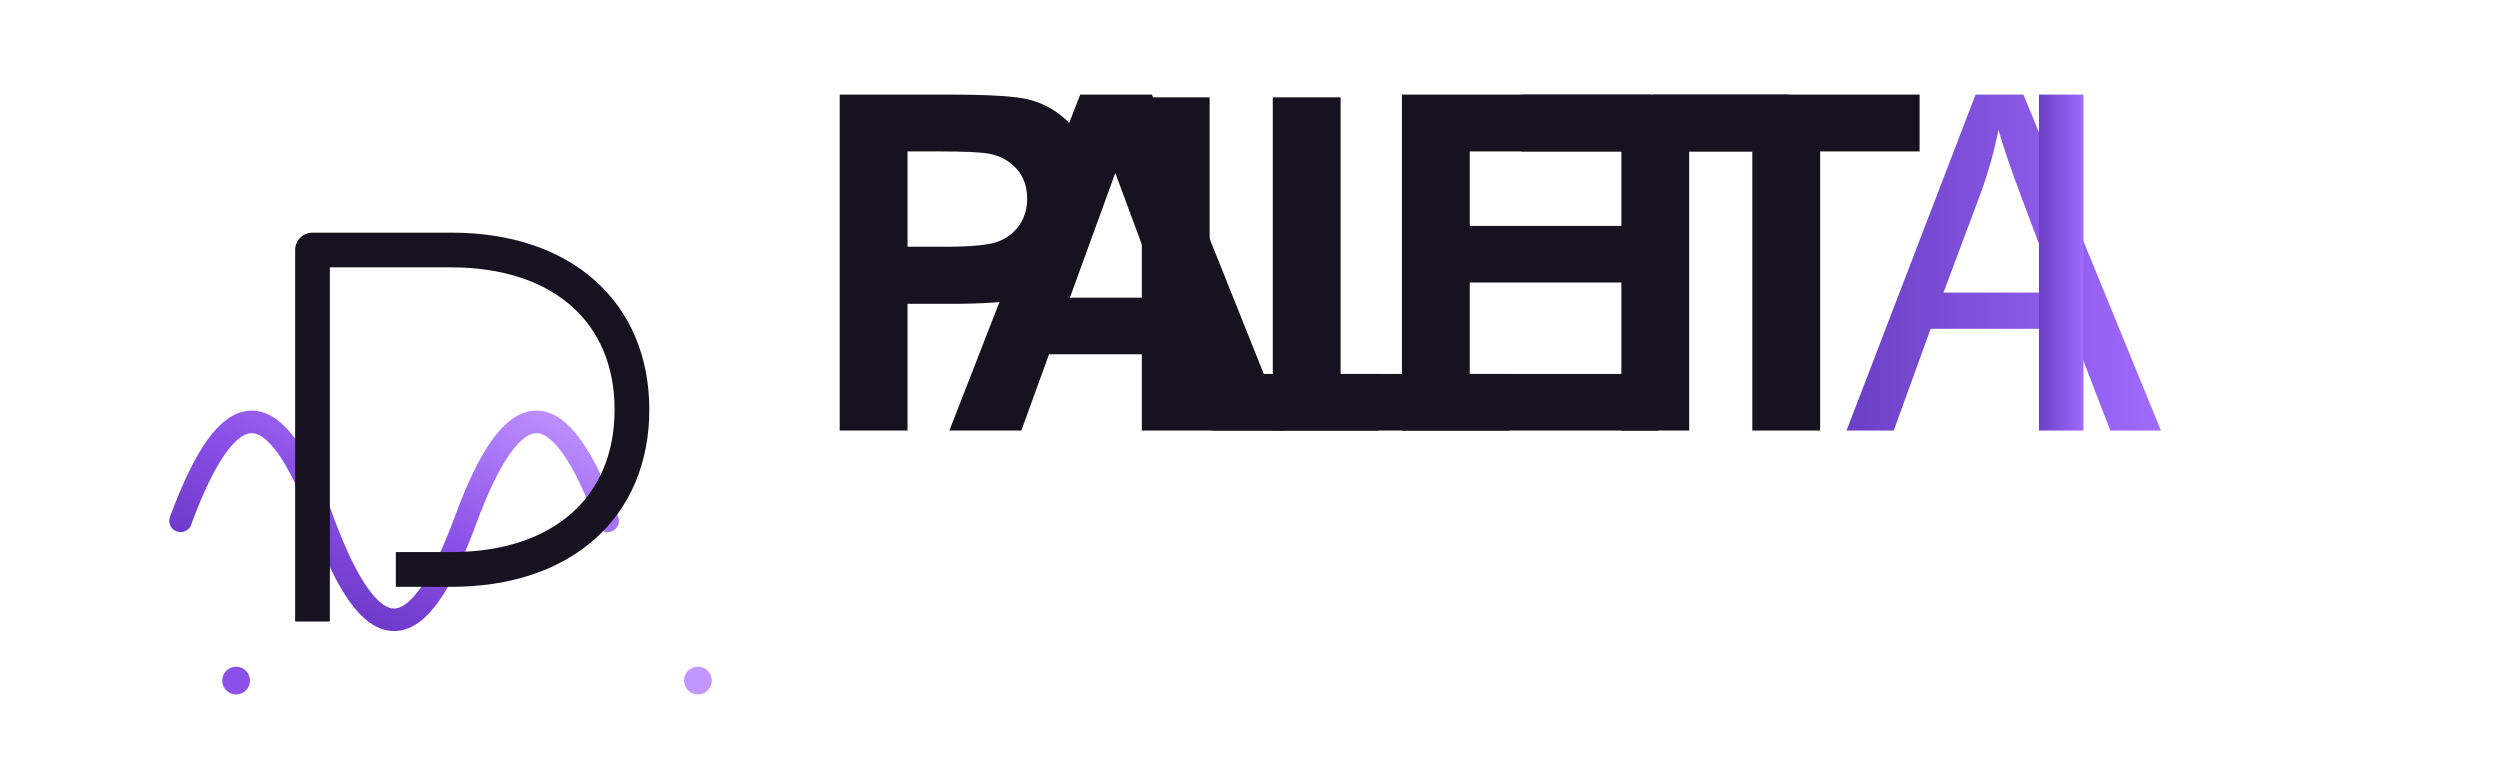
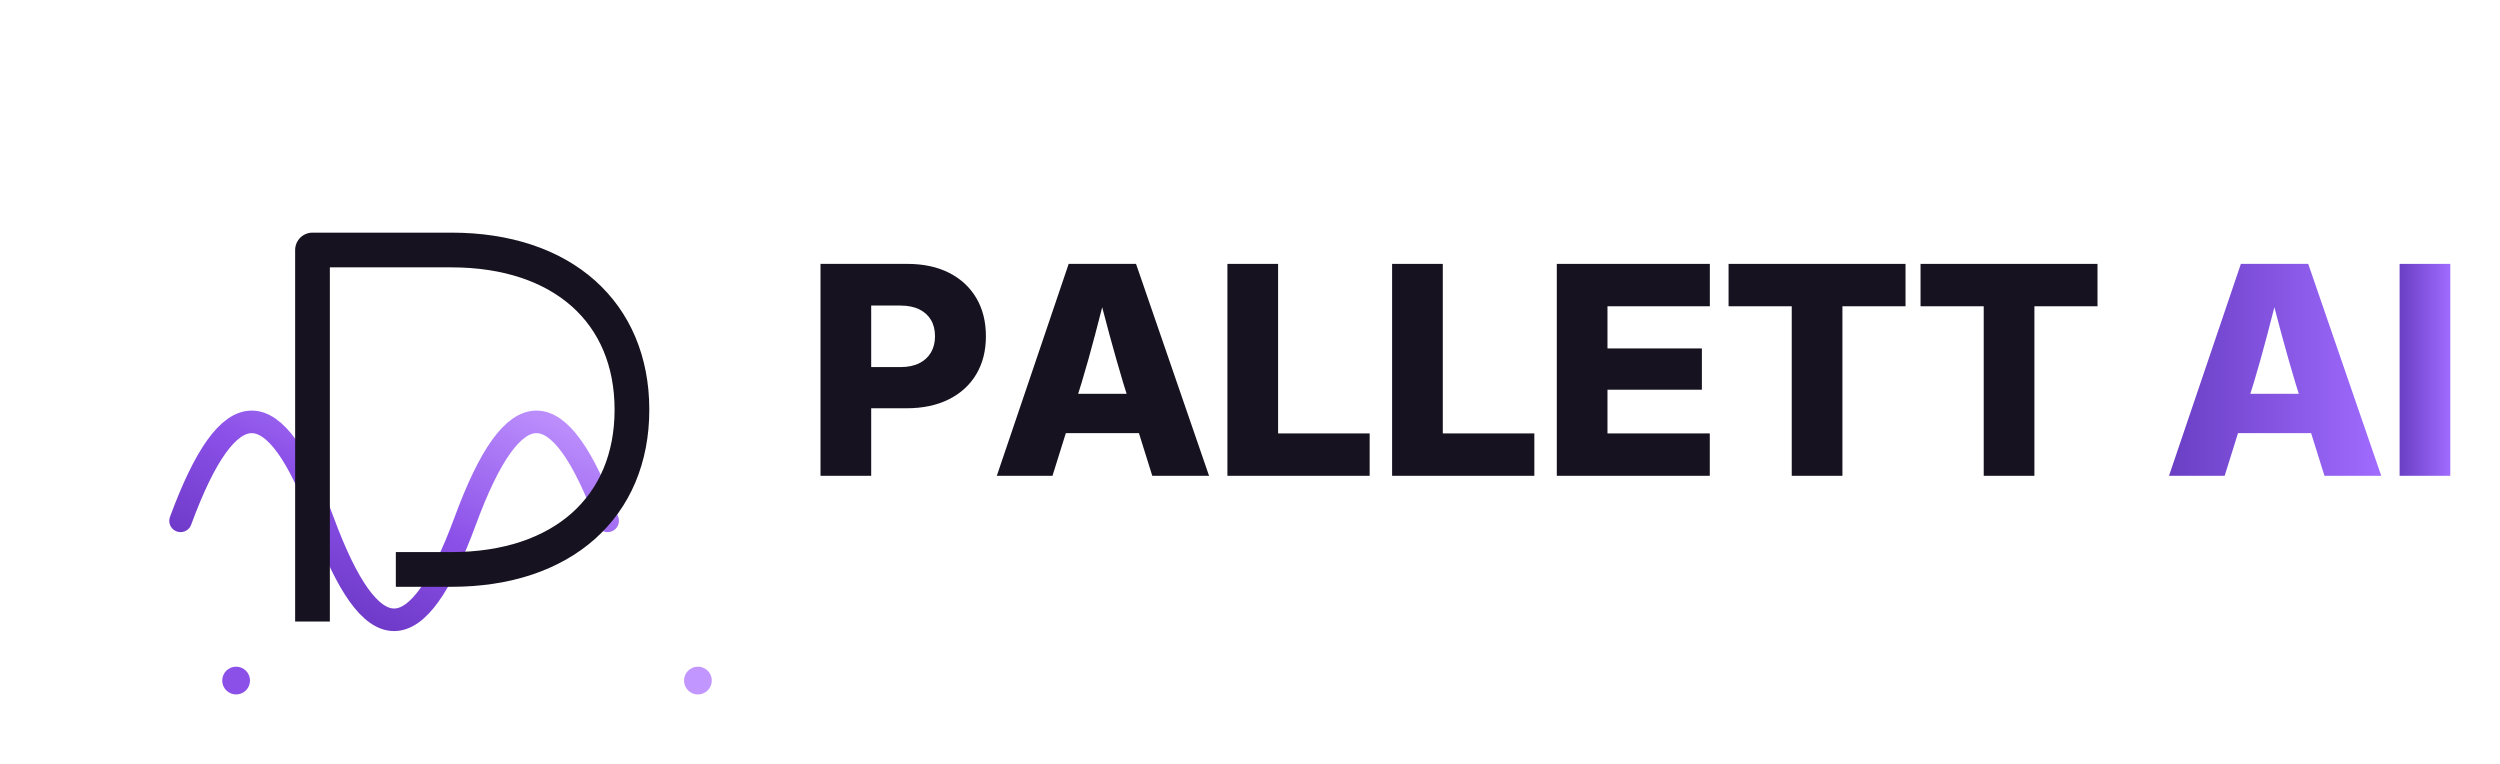
<svg xmlns="http://www.w3.org/2000/svg" viewBox="0 0 720 220" fill="none">
  <defs>
    <linearGradient id="signal-purple" x1="0" y1="1" x2="1" y2="0">
      <stop stop-color="#5b2bb3" />
      <stop offset=".52" stop-color="#8b50e8" />
      <stop offset="1" stop-color="#c296ff" />
    </linearGradient>
    <linearGradient id="ai-grad" x1="0" y1="0" x2="1" y2="0">
      <stop stop-color="#6a3fc4" />
      <stop offset="1" stop-color="#a06bff" />
    </linearGradient>
  </defs>
  <path d="M52 150c14-38 27-38 41 0s27 38 41 0 27-38 41 0" stroke="url(#signal-purple)" stroke-width="6.5" stroke-linecap="round" />
  <path d="M90 179V72h40c32 0 52 18 52 46s-20 46-52 46h-16" stroke="#17121f" stroke-width="10" stroke-linejoin="round" />
  <path d="M68 196h133" stroke="url(#signal-purple)" stroke-width="2.5" />
  <circle cx="68" cy="196" r="4" fill="#8b50e8" />
  <circle cx="201" cy="196" r="4" fill="#c296ff" />
-   <path d="M149 0V1466H624Q894 1466 976 1444Q1102 1411 1187.0 1300.5Q1272 1190 1272 1015Q1272 880 1223.0 788.0Q1174 696 1098.5 643.5Q1023 591 945 574Q839 553 638 553H445V0ZM445 1218V802H607Q782 802 841.0 825.0Q900 848 933.5 897.0Q967 946 967 1011Q967 1091 920.0 1143.0Q873 1195 801 1208Q748 1218 588 1218Z" transform="translate(232.00 124.00) scale(0.066 -0.066)" fill="#17121f" />
-   <path d="M1471 0H1149L1021 333H435L314 0H0L571 1466H884ZM926 580 724 1124 526 580Z" transform="translate(273.42 124.00) scale(0.066 -0.066)" fill="#17121f" />
-   <path d="M157 0V1454H453V247H1189V0Z" transform="translate(318.48 124.00) scale(0.066 -0.066)" fill="#17121f" />
-   <path d="M157 0V1454H453V247H1189V0Z" transform="translate(356.20 124.00) scale(0.066 -0.066)" fill="#17121f" />
-   <path d="M149 0V1466H1236V1218H445V893H1181V646H445V247H1264V0Z" transform="translate(393.92 124.00) scale(0.066 -0.066)" fill="#17121f" />
-   <path d="M479 0V1218H44V1466H1209V1218H775V0Z" transform="translate(435.34 124.00) scale(0.066 -0.066)" fill="#17121f" />
-   <path d="M479 0V1218H44V1466H1209V1218H775V0Z" transform="translate(473.05 124.00) scale(0.066 -0.066)" fill="#17121f" />
-   <path d="M-3 0 560 1466H769L1369 0H1148L977 444H364L203 0ZM420 602H917L764 1008Q694 1193 660 1312Q632 1171 581 1032Z" transform="translate(532.00 124.00) scale(0.066 -0.066)" fill="url(#ai-grad)" />
-   <path d="M191 0V1466H385V0Z" transform="translate(574.62 124.00) scale(0.066 -0.066)" fill="url(#ai-grad)" />
+   <path d="M105.137 0V1490H714.858Q885.445 1490 1009.521 1426.958Q1133.596 1363.915 1200.852 1249.584Q1268.108 1135.253 1268.108 981.27Q1268.108 827.372 1200.079 713.568Q1132.05 599.763 1006.578 537.276Q881.107 474.79 709.169 474.79H316.468V764.4H667.688Q745.061 764.4 799.112 791.355Q853.163 818.311 881.705 867.057Q910.247 915.804 910.247 981.27Q910.247 1047.968 881.705 1096.094Q853.163 1144.221 799.059 1170.616Q744.955 1197.012 667.475 1197.012H461.513V0Z" transform="translate(232.00 137.03) scale(0.04096 -0.04096)" fill="#17121f" />
+   <path d="M23.752 0 529.049 1490H1002.616L1516.052 0H1116.813L912.428 653.304Q863.486 816.798 816.161 991.01Q768.837 1165.222 719.974 1361.444H809.113Q760.188 1165.009 714.362 990.583Q668.535 816.158 619.61 653.304L415.154 0ZM369.046 300.154V576.316H1171.18V300.154Z" transform="translate(286.11 137.03) scale(0.04096 -0.04096)" fill="#17121f" />
+   <path d="M105.137 0V1490H461.513V297.993H1105.254V0Z" transform="translate(349.19 137.03) scale(0.04096 -0.04096)" fill="#17121f" />
+   <path d="M105.137 0V1490H461.513V297.993H1105.254V0Z" transform="translate(396.62 137.03) scale(0.04096 -0.04096)" fill="#17121f" />
+   <path d="M105.137 0V1490H1181.209V1192.007H461.513V895.538H1125.267V605.315H461.513V297.993H1180.818V0Z" transform="translate(444.05 137.03) scale(0.04096 -0.04096)" fill="#17121f" />
+   <path d="M52.925 1192.007V1490H1297.139V1192.007H853.46V0H497.084V1192.007Z" transform="translate(495.66 137.03) scale(0.04096 -0.04096)" fill="#17121f" />
+   <path d="M52.925 1192.007V1490H1297.139V1192.007H853.46V0H497.084V1192.007Z" transform="translate(550.95 137.03) scale(0.04096 -0.04096)" fill="#17121f" />
+   <path d="M23.752 0 529.049 1490H1002.616L1516.052 0H1116.813L912.428 653.304Q863.486 816.798 816.161 991.01Q768.837 1165.222 719.974 1361.444H809.113Q760.188 1165.009 714.362 990.583Q668.535 816.158 619.61 653.304L415.154 0ZM369.046 300.154V576.316H1171.18V300.154Z" transform="translate(623.70 137.03) scale(0.04096 -0.04096)" fill="url(#ai-grad)" />
+   <path d="M461.513 1490V0H105.137V1490Z" transform="translate(686.78 137.03) scale(0.04096 -0.04096)" fill="url(#ai-grad)" />
</svg>
